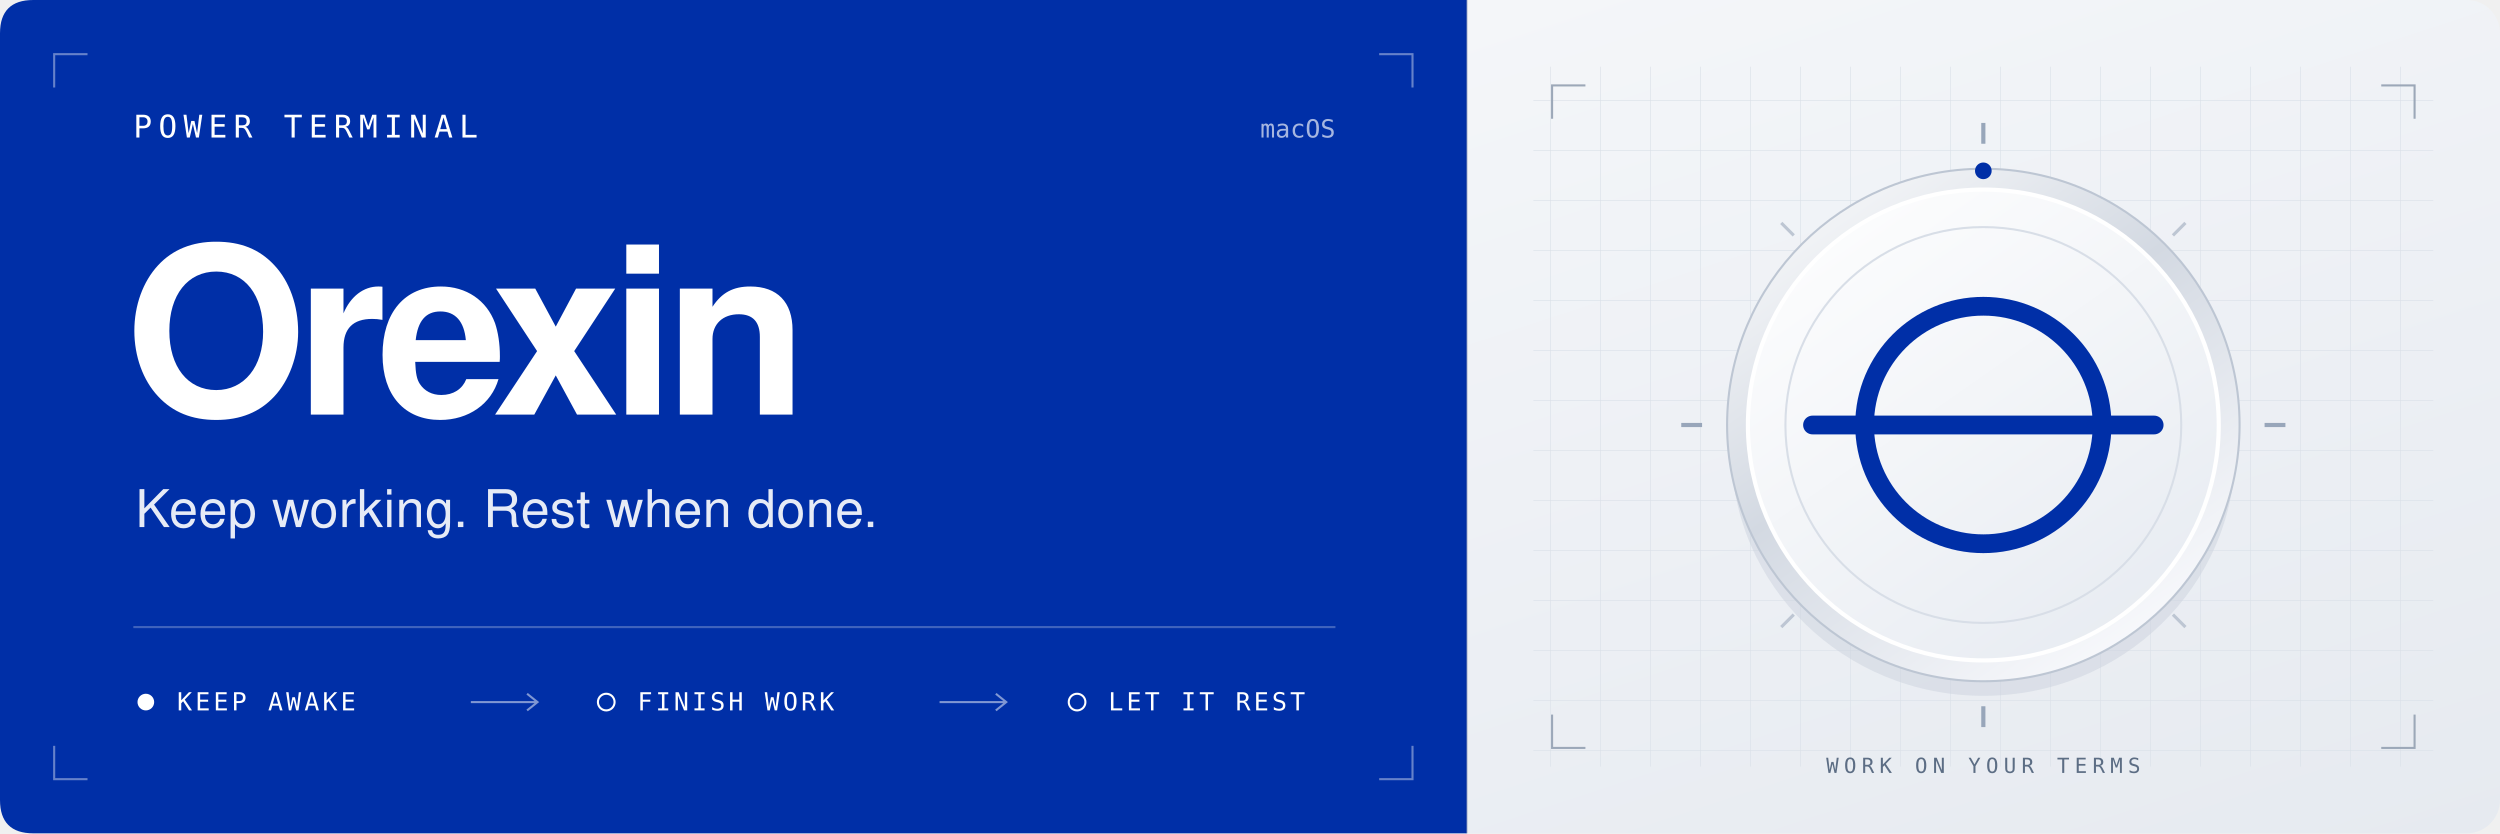
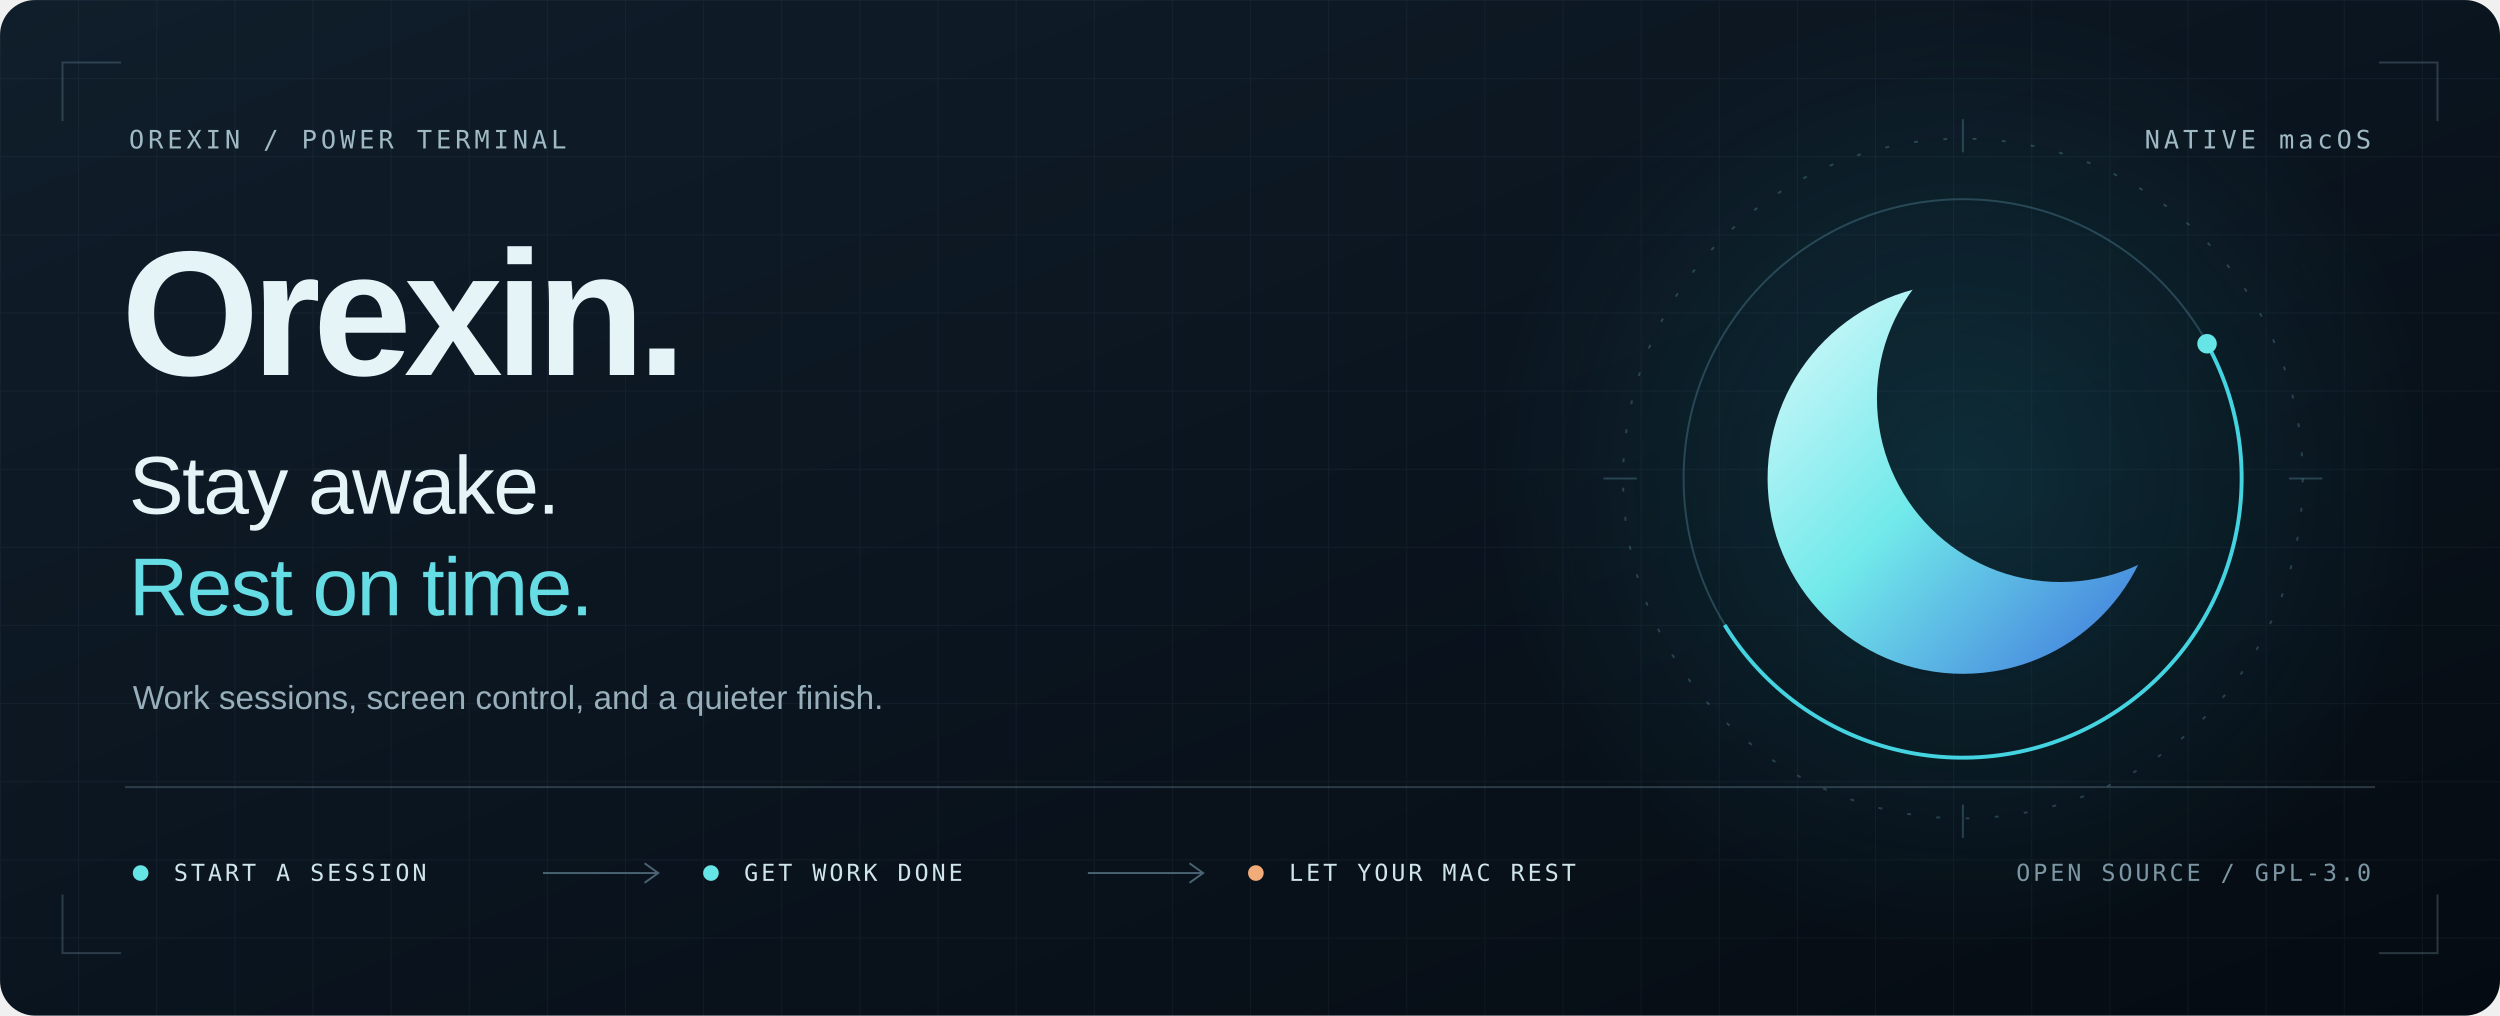
- <svg xmlns="http://www.w3.org/2000/svg" width="1200" height="400" viewBox="0 0 1200 400" role="img" aria-labelledby="title desc">
+ <svg xmlns="http://www.w3.org/2000/svg" width="1280" height="520" viewBox="0 0 1280 520" role="img" aria-labelledby="title description">
  <defs>
-     <linearGradient id="panel" x1="0" y1="0" x2="1" y2="1">
-       <stop stop-color="#fafbfd" />
-       <stop offset="1" stop-color="#e6eaf0" />
+     <linearGradient id="night" x2="1" y2="1">
+       <stop stop-color="#101e2b" />
+       <stop offset="1" stop-color="#050b12" />
    </linearGradient>
-     <linearGradient id="rim" x1="0" y1="0" x2="0.7" y2="1">
-       <stop stop-color="#ffffff" />
-       <stop offset="0.5" stop-color="#d3d9e2" />
-       <stop offset="1" stop-color="#f8f9fc" />
+     <linearGradient id="moon" x1="0" y1="0" x2="1" y2="1">
+       <stop stop-color="#eefcff" />
+       <stop offset=".48" stop-color="#71e9ea" />
+       <stop offset="1" stop-color="#3765da" />
    </linearGradient>
-     <linearGradient id="dial" x1="0" y1="0" x2="0.7" y2="1">
-       <stop stop-color="#ffffff" />
-       <stop offset="1" stop-color="#e8ecf2" />
-     </linearGradient>
-     <pattern id="grid" width="24" height="24" patternUnits="userSpaceOnUse">
-       <path d="M24 0H0V24" fill="none" stroke="#dbe0e8" stroke-width="0.6" />
+     <radialGradient id="halo">
+       <stop stop-color="#24b8ce" stop-opacity=".16" />
+       <stop offset="1" stop-color="#24b8ce" stop-opacity="0" />
+     </radialGradient>
+     <pattern id="grid" width="40" height="40" patternUnits="userSpaceOnUse">
+       <path d="M40 0H0V40" fill="none" stroke="#809bac" stroke-opacity=".07" />
    </pattern>
+     <mask id="crescent">
+       <rect width="1280" height="520" fill="black" />
+       <circle cx="1005" cy="245" r="100" fill="white" />
+       <circle cx="1055" cy="204" r="94" fill="black" />
+     </mask>
  </defs>
-   <rect width="1200" height="400" rx="16" fill="url(#panel)" />
-   <path d="M16 0H704V400H16Q0 400 0 384V16Q0 0 16 0Z" fill="#002fa7" />
-   <path d="M704 0V400" stroke="#001e6c" stroke-opacity="0.22" />
-   <rect x="736" y="32" width="432" height="336" fill="url(#grid)" />
-   <g fill="none" stroke="#ffffff" stroke-opacity="0.4" stroke-width="1">
-     <path d="M26 42V26H42M662 26H678V42M26 358V374H42M662 374H678V358" />
+   <rect width="1280" height="520" rx="18" fill="url(#night)" />
+   <rect width="1280" height="520" rx="18" fill="url(#grid)" />
+   <circle cx="1005" cy="245" r="244" fill="url(#halo)" />
+   <g fill="none" stroke="#6a8799" stroke-opacity=".35">
+     <path d="M32 62V32H62M1218 32H1248V62M32 458V488H62M1218 488H1248V458" />
+     <path d="M64 403H1216" />
  </g>
-   <g font-family="'IBM Plex Mono', 'SFMono-Regular', Consolas, monospace" fill="#ffffff">
-     <text x="64" y="66" font-size="15" letter-spacing="3">POWER TERMINAL</text>
-     <text x="641" y="66" font-size="12" text-anchor="end" opacity="0.65">macOS</text>
+   <g font-family="'IBM Plex Mono', 'SFMono-Regular', monospace" font-size="13" letter-spacing="2" fill="#a0bac5">
+     <text x="66" y="76">OREXIN / POWER TERMINAL</text>
+     <text x="1214" y="76" text-anchor="end">NATIVE macOS</text>
  </g>
-   <text x="60" y="199" font-family="'SF Pro Display', Helvetica, Arial, sans-serif" font-size="112" font-weight="700" letter-spacing="-5" fill="#ffffff">Orexin</text>
-   <text x="65" y="253" font-family="'SF Pro Display', Helvetica, Arial, sans-serif" font-size="25" letter-spacing="0.2" fill="#ffffff" opacity="0.9">Keep working. Rest when done.</text>
-   <path d="M64 301H641" stroke="#ffffff" stroke-opacity="0.25" />
-   <g font-family="'IBM Plex Mono', 'SFMono-Regular', Consolas, monospace" font-size="12" letter-spacing="1.5" fill="#ffffff">
-     <circle cx="70" cy="337" r="4" />
-     <text x="85" y="341">KEEP AWAKE</text>
-     <path d="M226 337H258M253 333L258 337L253 341" fill="none" stroke="#ffffff" stroke-opacity="0.5" />
-     <circle cx="291" cy="337" r="4" fill="none" stroke="#ffffff" />
-     <text x="306" y="341">FINISH WORK</text>
-     <path d="M451 337H483M478 333L483 337L478 341" fill="none" stroke="#ffffff" stroke-opacity="0.5" />
-     <circle cx="517" cy="337" r="4" fill="none" stroke="#ffffff" />
-     <text x="532" y="341">LET IT REST</text>
+   <text x="62" y="192" fill="#e4f4f7" font-family="Arial, sans-serif" font-weight="700" font-size="91" letter-spacing="-4">Orexin.</text>
+   <g font-family="Arial, sans-serif" font-size="42" letter-spacing="-.8">
+     <text x="66" y="263" fill="#e4f4f7">Stay awake.</text>
+     <text x="66" y="315" fill="#66dce5">Rest on time.</text>
  </g>
-   <g fill="none" stroke="#9ca8b8" stroke-width="1">
-     <path d="M745 57V41H761M1143 41H1159V57M745 343V359H761M1143 359H1159V343" />
+   <text x="68" y="363" fill="#97aebb" font-family="Arial, sans-serif" font-size="17">Work sessions, screen control, and a quieter finish.</text>
+   <g fill="none" stroke="#6ba9ba" stroke-opacity=".3">
+     <circle cx="1005" cy="245" r="143" />
+     <circle cx="1005" cy="245" r="174" stroke-dasharray="2 13" />
+     <path d="M1005 61V78M1005 412V429M821 245H838M1172 245H1189" />
  </g>
-   <ellipse cx="952" cy="216" rx="121" ry="118" fill="#cbd2dd" opacity="0.5" />
-   <circle cx="952" cy="204" r="123" fill="url(#rim)" stroke="#bdc6d3" />
-   <circle cx="952" cy="204" r="113" fill="url(#dial)" stroke="#ffffff" stroke-width="2" />
-   <circle cx="952" cy="204" r="95" fill="none" stroke="#d8dee7" />
-   <circle cx="952" cy="204" r="57" fill="none" stroke="#002fa7" stroke-width="9" />
-   <path d="M870 204H1034" stroke="#002fa7" stroke-width="9" stroke-linecap="round" />
-   <path d="M952 59V69M1097 204H1087M952 349V339M807 204H817" stroke="#98a6ba" stroke-width="2" />
-   <path d="M855 107L861 113M1049 107L1043 113M1049 301L1043 295M855 301L861 295" stroke="#bdc6d3" stroke-width="1.5" />
-   <circle cx="952" cy="82" r="4" fill="#002fa7" />
-   <text x="952" y="371" text-anchor="middle" font-family="'IBM Plex Mono', 'SFMono-Regular', Consolas, monospace" font-size="10" letter-spacing="2.5" fill="#5c6d84">WORK ON YOUR TERMS</text>
+   <path d="M883 320A143 143 0 0 0 1130 176" fill="none" stroke="#44d4e1" stroke-width="2" />
+   <circle cx="1130" cy="176" r="5" fill="#66e5e6" />
+   <rect x="890" y="132" width="220" height="225" fill="url(#moon)" mask="url(#crescent)" />
+   <g font-family="'IBM Plex Mono', 'SFMono-Regular', monospace" font-size="12" letter-spacing="1.5">
+     <circle cx="72" cy="447" r="4" fill="#66e5e6" />
+     <text x="89" y="451" fill="#d0e5ea">START A SESSION</text>
+     <path d="M278 447H337M330 442L337 447L330 452" fill="none" stroke="#496372" />
+     <circle cx="364" cy="447" r="4" fill="#66e5e6" />
+     <text x="381" y="451" fill="#d0e5ea">GET WORK DONE</text>
+     <path d="M557 447H616M609 442L616 447L609 452" fill="none" stroke="#496372" />
+     <circle cx="643" cy="447" r="4" fill="#f2ac79" />
+     <text x="660" y="451" fill="#d0e5ea">LET YOUR MAC REST</text>
+     <text x="1214" y="451" text-anchor="end" fill="#7c96a4">OPEN SOURCE / GPL-3.0</text>
+   </g>
</svg>
